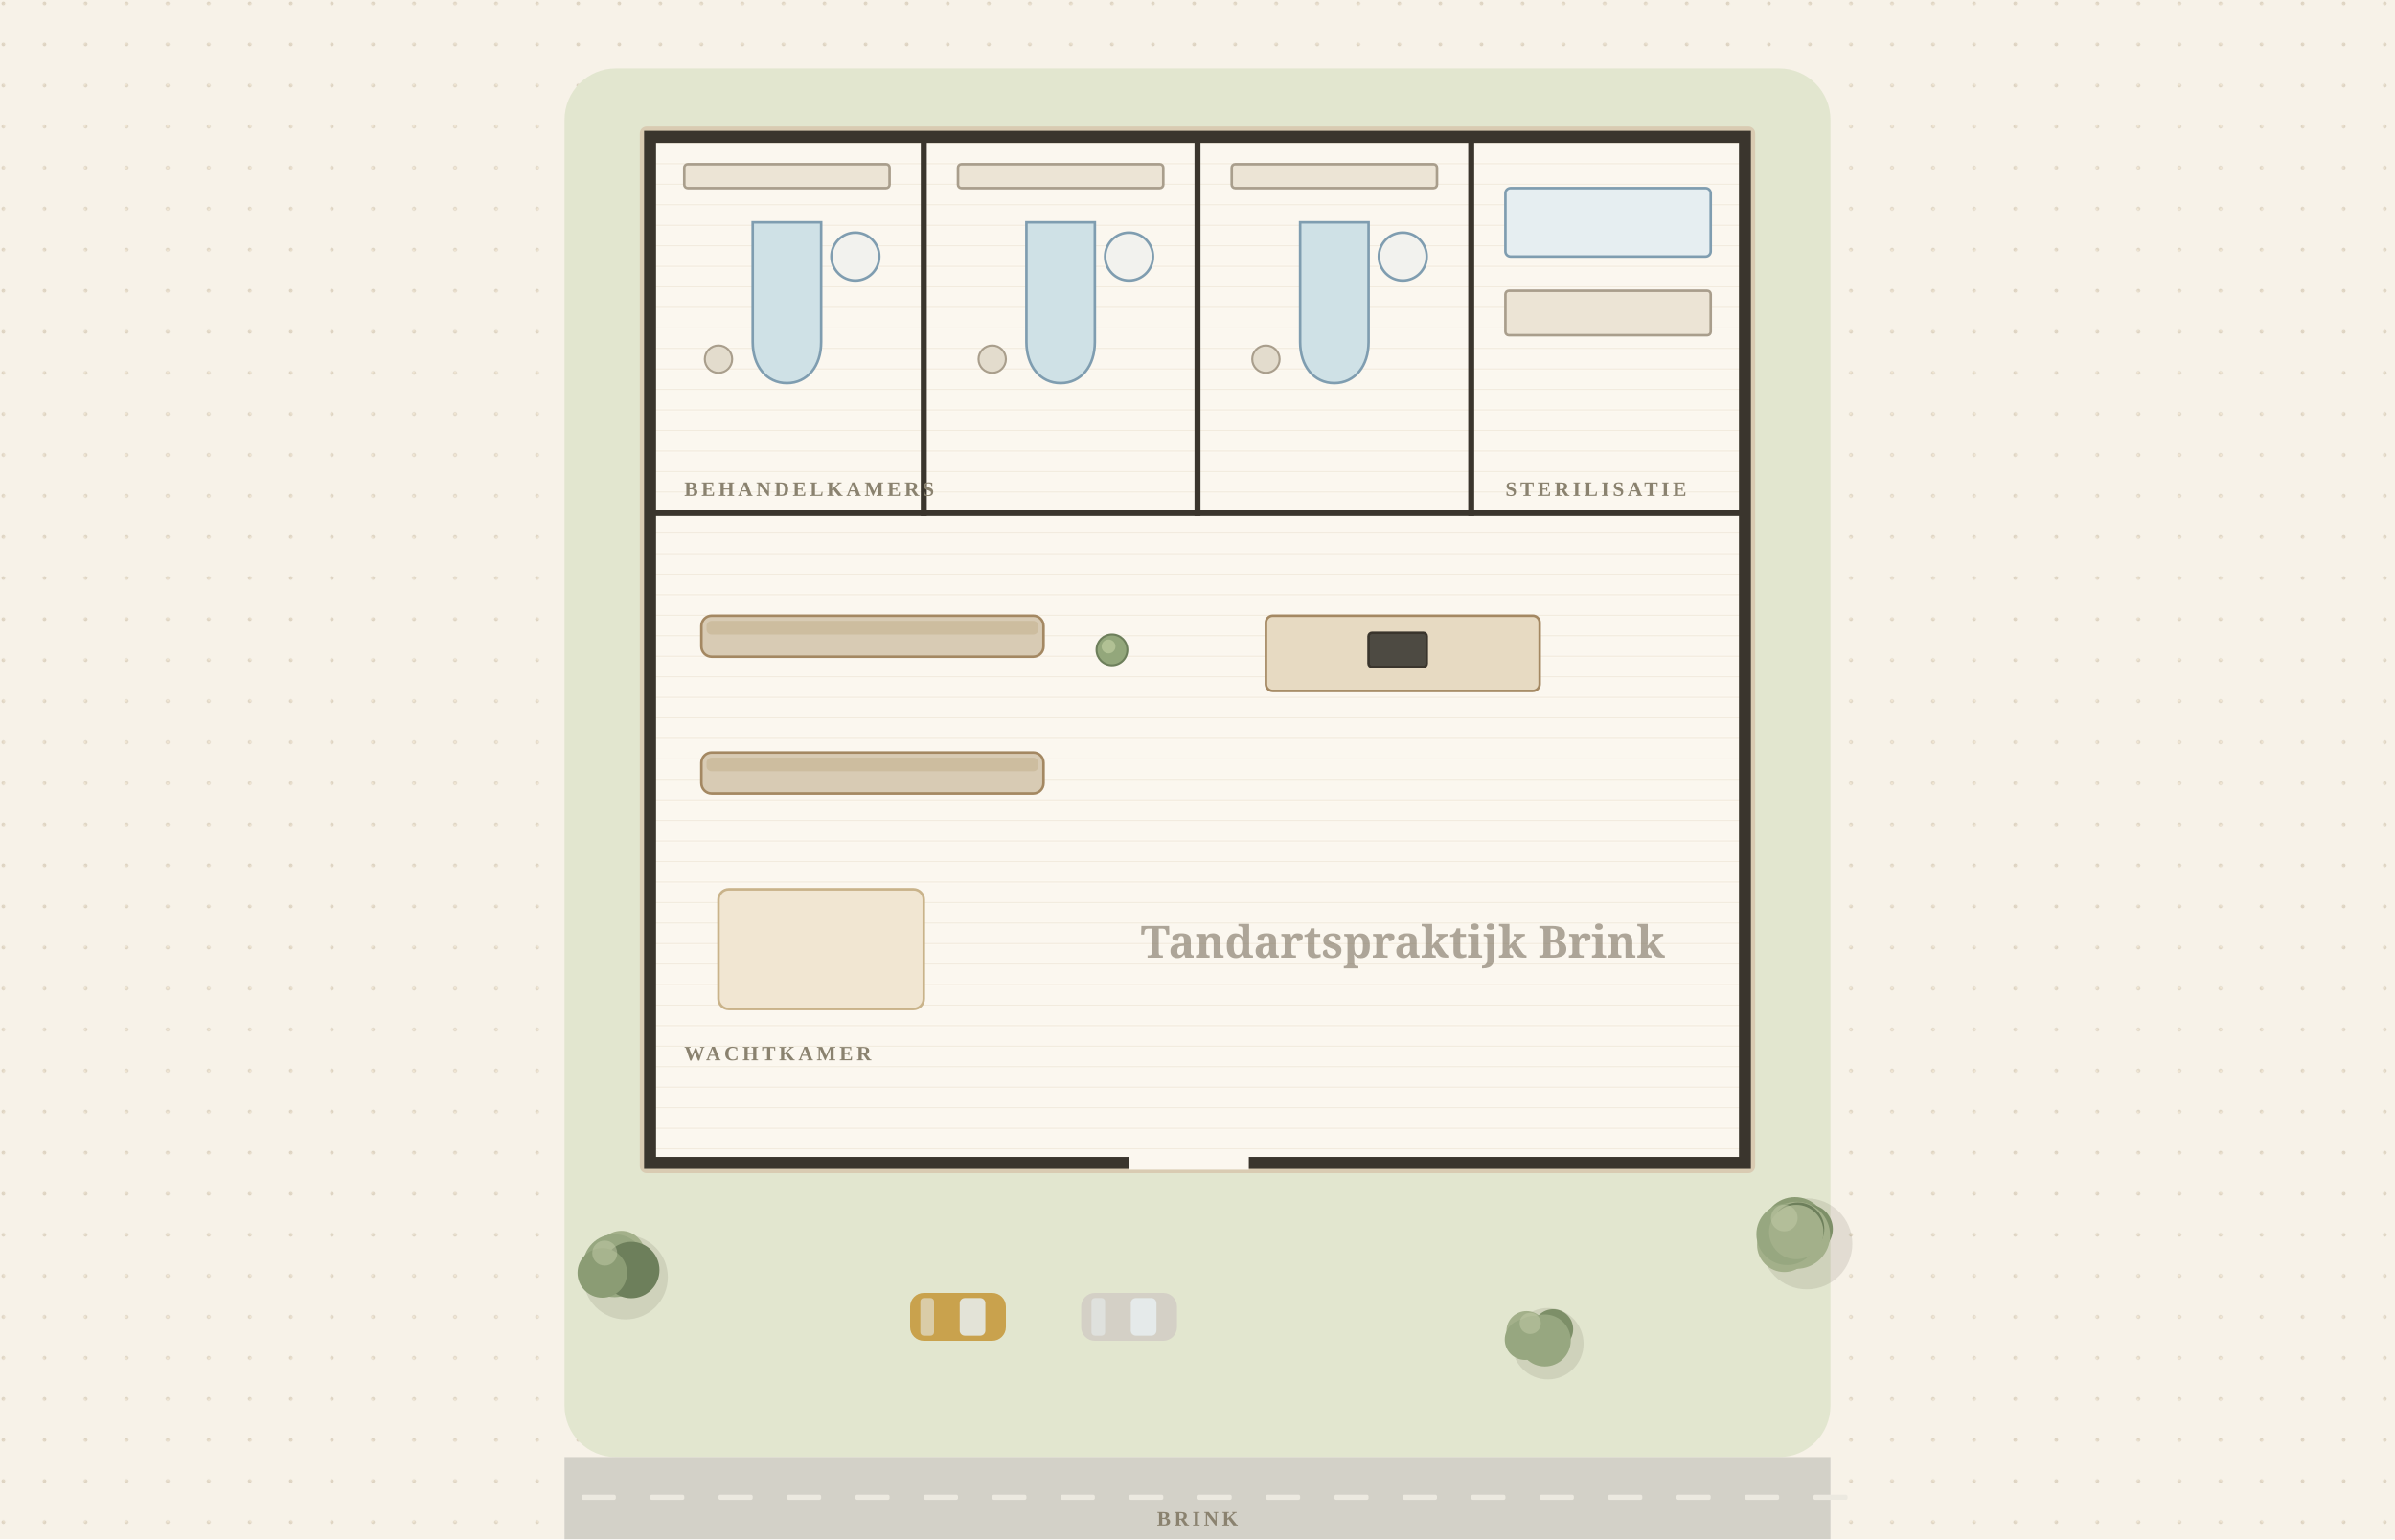
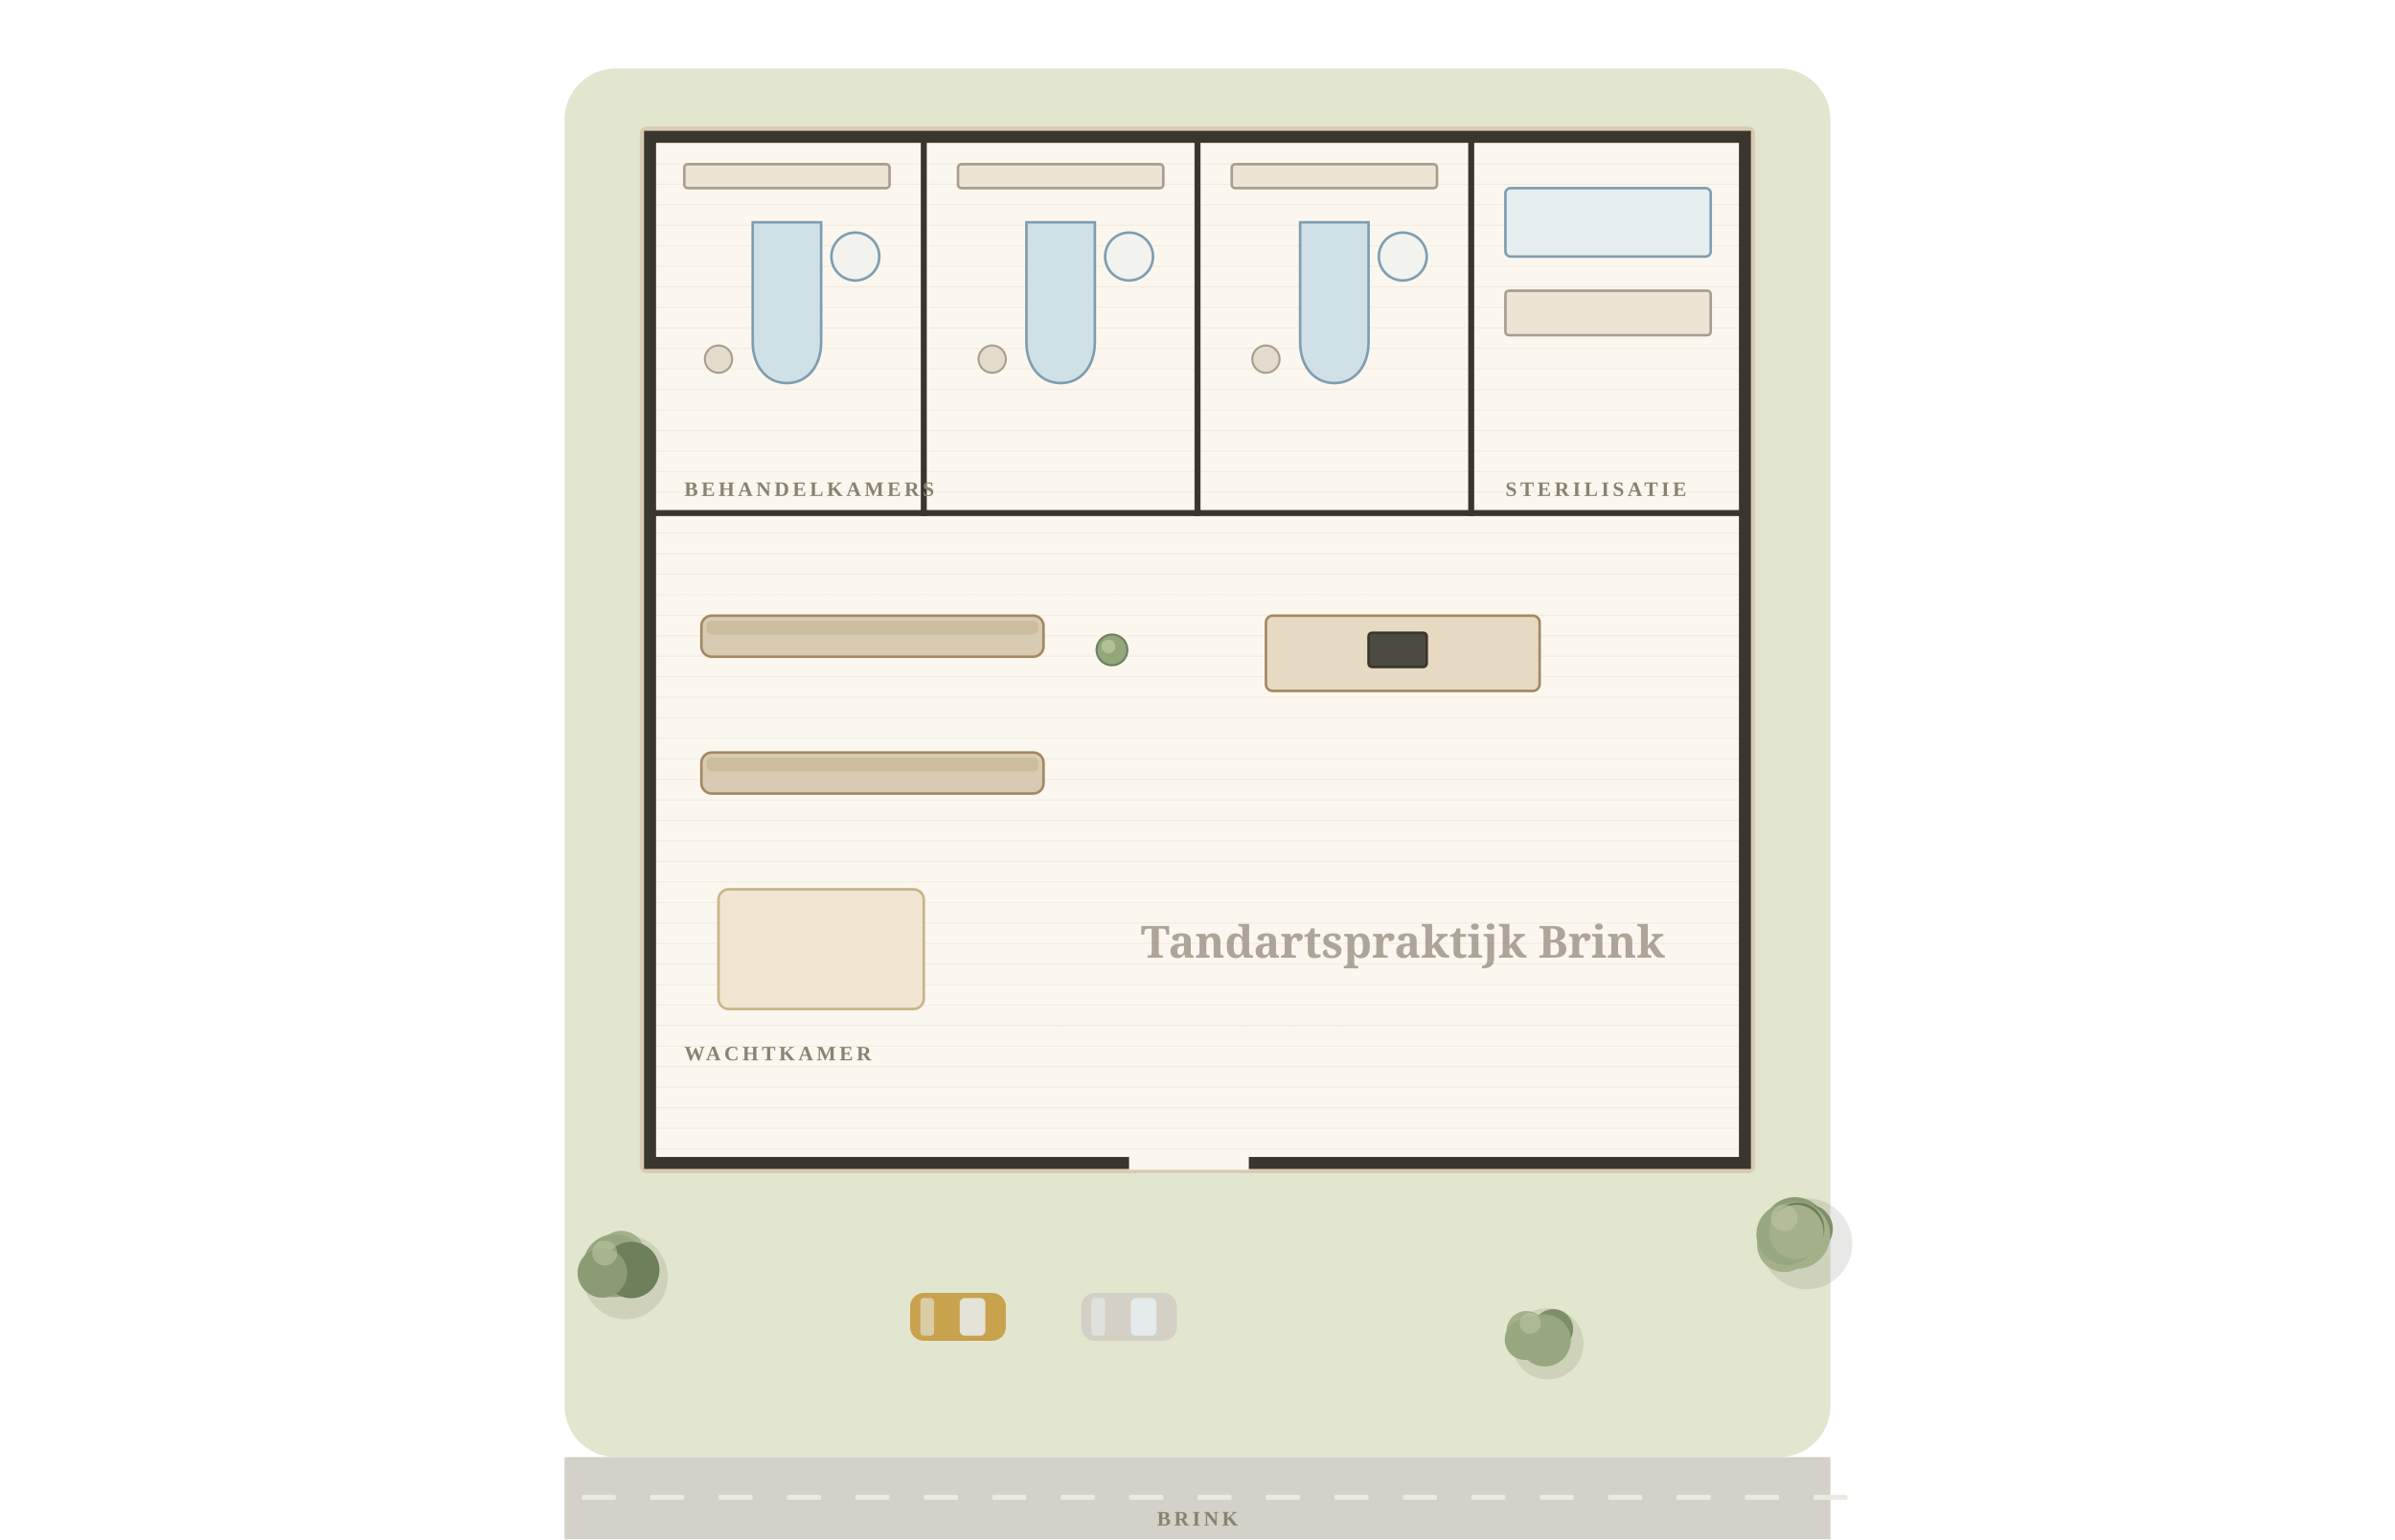
<svg xmlns="http://www.w3.org/2000/svg" viewBox="0 0 1400 900" font-family="Source Sans 3, Arial, sans-serif">
  <defs>
    <pattern id="dots" width="24" height="24" patternUnits="userSpaceOnUse">
      <circle cx="2" cy="2" r="1.1" fill="#ddd3c1" />
    </pattern>
    <pattern id="vloer" width="12" height="12" patternUnits="userSpaceOnUse">
      <rect width="12" height="12" fill="#fbf7ef" />
      <path d="M0 12H12" stroke="#f0e9dc" />
    </pattern>
    <pattern id="hout" width="40" height="10" patternUnits="userSpaceOnUse">
      <rect width="40" height="10" fill="#efe2cc" />
      <path d="M0 10H40M20 0V10" stroke="#e3d3b8" />
    </pattern>
    <pattern id="tegel" width="14" height="14" patternUnits="userSpaceOnUse">
      <rect width="14" height="14" fill="#e8dfd0" />
      <path d="M0 0H14V14" fill="none" stroke="#d8ccb8" />
    </pattern>
    <pattern id="beton" width="40" height="40" patternUnits="userSpaceOnUse">
      <rect width="40" height="40" fill="#e3e0d8" />
      <path d="M0 0H40V40" fill="none" stroke="#d3cfc4" />
    </pattern>
    <pattern id="grind" width="10" height="10" patternUnits="userSpaceOnUse">
      <rect width="10" height="10" fill="#e6dccb" />
      <circle cx="3" cy="3" r="1" fill="#d4c7b0" />
      <circle cx="8" cy="7" r=".9" fill="#d9cdb8" />
    </pattern>
    <pattern id="pannen" width="16" height="12" patternUnits="userSpaceOnUse">
      <rect width="16" height="12" fill="#b9694a" />
      <path d="M0 12a8 6 0 0 1 16 0" fill="#c87a58" />
      <path d="M0 12H16" stroke="#9d5639" stroke-width="1" />
    </pattern>
    <pattern id="gras" width="20" height="20" patternUnits="userSpaceOnUse">
      <rect width="20" height="20" fill="#cdd8ad" />
      <path d="M0 20L20 0" stroke="#c3cfa2" stroke-width="2" />
    </pattern>
    <pattern id="arcering" width="8" height="8" patternUnits="userSpaceOnUse" patternTransform="rotate(45)">
      <rect width="8" height="8" fill="#efe6d6" />
      <path d="M0 0V8" stroke="#d9c7a6" stroke-width="2" />
    </pattern>
    <pattern id="vers" width="10" height="10" patternUnits="userSpaceOnUse" patternTransform="rotate(45)">
      <rect width="10" height="10" fill="#f1ead9" />
      <path d="M0 0V10" stroke="#e2cfa6" stroke-width="3" />
    </pattern>
  </defs>
-   <rect width="1400" height="900" fill="#f7f2e8" />
-   <rect width="1400" height="900" fill="url(#dots)" />
  <rect x="330" y="40" width="740" height="812" rx="30" fill="#e2e6cf" />
  <rect x="330" y="852" width="740" height="48" rx="0" fill="#d3d1c8" />
  <rect x="340" y="874" width="20" height="3" rx="1" fill="#ece9e0" />
  <rect x="380" y="874" width="20" height="3" rx="1" fill="#ece9e0" />
  <rect x="420" y="874" width="20" height="3" rx="1" fill="#ece9e0" />
  <rect x="460" y="874" width="20" height="3" rx="1" fill="#ece9e0" />
  <rect x="500" y="874" width="20" height="3" rx="1" fill="#ece9e0" />
  <rect x="540" y="874" width="20" height="3" rx="1" fill="#ece9e0" />
  <rect x="580" y="874" width="20" height="3" rx="1" fill="#ece9e0" />
  <rect x="620" y="874" width="20" height="3" rx="1" fill="#ece9e0" />
  <rect x="660" y="874" width="20" height="3" rx="1" fill="#ece9e0" />
  <rect x="700" y="874" width="20" height="3" rx="1" fill="#ece9e0" />
  <rect x="740" y="874" width="20" height="3" rx="1" fill="#ece9e0" />
  <rect x="780" y="874" width="20" height="3" rx="1" fill="#ece9e0" />
  <rect x="820" y="874" width="20" height="3" rx="1" fill="#ece9e0" />
  <rect x="860" y="874" width="20" height="3" rx="1" fill="#ece9e0" />
  <rect x="900" y="874" width="20" height="3" rx="1" fill="#ece9e0" />
  <rect x="940" y="874" width="20" height="3" rx="1" fill="#ece9e0" />
  <rect x="980" y="874" width="20" height="3" rx="1" fill="#ece9e0" />
  <rect x="1020" y="874" width="20" height="3" rx="1" fill="#ece9e0" />
  <rect x="1060" y="874" width="20" height="3" rx="1" fill="#ece9e0" />
  <text x="700" y="892" font-size="12" fill="#8a826f" text-anchor="middle" font-weight="600" letter-spacing="2">BRINK</text>
  <rect x="374" y="74" width="652" height="612" rx="4" fill="#d9cbb2" />
  <rect x="380" y="80" width="640" height="600" rx="0" fill="url(#vloer)" />
  <rect x="380" y="80" width="640" height="600" fill="none" stroke="#3a352d" stroke-width="7" />
  <rect x="660" y="676" width="70" height="8" rx="0" fill="#fbf7ef" />
  <path d="M380 300L1020 300" stroke="#3a352d" stroke-width="3.5" stroke-linecap="square" />
  <path d="M540 80L540 300" stroke="#3a352d" stroke-width="3.5" stroke-linecap="square" />
  <path d="M700 80L700 300" stroke="#3a352d" stroke-width="3.5" stroke-linecap="square" />
  <path d="M860 80L860 300" stroke="#3a352d" stroke-width="3.5" stroke-linecap="square" />
  <path d="M440 130h40v70c0 14-8 24-20 24s-20-10-20-24z" fill="#cfe1e6" stroke="#7f9db0" stroke-width="1.5" />
  <circle cx="500" cy="150" r="14" fill="#f2f2ee" stroke="#7f9db0" stroke-width="1.5" />
  <circle cx="420" cy="210" r="8" fill="#e3dccd" stroke="#a99e8c" stroke-width="1.2" />
  <rect x="400" y="96" width="120" height="14" rx="2" fill="#ece4d5" stroke="#a99e8c" stroke-width="1.5" />
  <path d="M600 130h40v70c0 14-8 24-20 24s-20-10-20-24z" fill="#cfe1e6" stroke="#7f9db0" stroke-width="1.5" />
  <circle cx="660" cy="150" r="14" fill="#f2f2ee" stroke="#7f9db0" stroke-width="1.5" />
  <circle cx="580" cy="210" r="8" fill="#e3dccd" stroke="#a99e8c" stroke-width="1.2" />
  <rect x="560" y="96" width="120" height="14" rx="2" fill="#ece4d5" stroke="#a99e8c" stroke-width="1.5" />
  <path d="M760 130h40v70c0 14-8 24-20 24s-20-10-20-24z" fill="#cfe1e6" stroke="#7f9db0" stroke-width="1.5" />
  <circle cx="820" cy="150" r="14" fill="#f2f2ee" stroke="#7f9db0" stroke-width="1.5" />
  <circle cx="740" cy="210" r="8" fill="#e3dccd" stroke="#a99e8c" stroke-width="1.2" />
  <rect x="720" y="96" width="120" height="14" rx="2" fill="#ece4d5" stroke="#a99e8c" stroke-width="1.5" />
  <text x="400" y="290" font-size="12" fill="#8a826f" text-anchor="start" font-weight="600" letter-spacing="2">BEHANDELKAMERS</text>
  <rect x="880" y="110" width="120" height="40" rx="3" fill="#e6eef1" stroke="#7f9db0" stroke-width="1.5" />
  <rect x="880" y="170" width="120" height="26" rx="2" fill="#ece4d5" stroke="#a99e8c" stroke-width="1.5" />
  <text x="880" y="290" font-size="12" fill="#8a826f" text-anchor="start" font-weight="600" letter-spacing="2">STERILISATIE</text>
  <rect x="740" y="360" width="160" height="44" rx="4" fill="#e7dac2" stroke="#a48862" stroke-width="1.5" />
  <rect x="800" y="370" width="34" height="20" rx="2" fill="#4d4a42" stroke="#3a352d" stroke-width="1.5" />
  <rect x="410" y="360" width="200" height="24" rx="6" fill="#d8cbb4" stroke="#a48862" stroke-width="1.5" />
  <rect x="413" y="363" width="194" height="8" rx="3" fill="#cdbd9f" stroke="none" stroke-width="0" />
  <rect x="410" y="440" width="200" height="24" rx="6" fill="#d8cbb4" stroke="#a48862" stroke-width="1.5" />
  <rect x="413" y="443" width="194" height="8" rx="3" fill="#cdbd9f" stroke="none" stroke-width="0" />
  <circle cx="650" cy="380" r="9" fill="#93a77b" stroke="#6d7f5b" stroke-width="1.2" />
  <circle cx="648" cy="378" r="4.05" fill="#b1c194" stroke="none" stroke-width="0" />
  <rect x="420" y="520" width="120" height="70" rx="6" fill="#f1e6d2" stroke="#c9b38a" stroke-width="1.5" />
  <text x="400" y="620" font-size="12" fill="#8a826f" text-anchor="start" font-weight="600" letter-spacing="2">WACHTKAMER</text>
  <text x="820" y="560" text-anchor="middle" font-family="Cormorant Garamond, Georgia, serif" font-size="26" font-weight="600" fill="#6d6250" opacity=".55">Tandartspraktijk Brink</text>
  <circle cx="365.7" cy="746.8" r="24.7" fill="#33301f" opacity=".11" />
  <circle cx="354.3" cy="742.7" r="14.2" fill="#6d7f5b" />
  <circle cx="363.2" cy="733.6" r="13.9" fill="#a3b08a" />
  <circle cx="359.2" cy="740.1" r="18.4" fill="#97a780" />
  <circle cx="369.0" cy="742.6" r="16.5" fill="#6d7f5b" />
  <circle cx="352.1" cy="744.3" r="14.5" fill="#8b9c74" />
  <circle cx="353.5" cy="732.7" r="7.3" fill="#c3cca8" opacity=".5" />
  <circle cx="1056.2" cy="727.3" r="26.6" fill="#33301f" opacity=".11" />
  <circle cx="1049.2" cy="718.7" r="18.7" fill="#8b9c74" />
  <circle cx="1057.1" cy="718.6" r="14.3" fill="#7d8f68" />
  <circle cx="1050.2" cy="722.3" r="19.6" fill="#a3b08a" />
  <circle cx="1043.0" cy="727.9" r="15.9" fill="#a3b08a" />
  <circle cx="1044.7" cy="721.7" r="18.0" fill="#97a780" />
  <circle cx="1051.0" cy="718.5" r="15.4" fill="#6d7f5b" />
  <circle cx="1050.0" cy="720.4" r="15.9" fill="#a3b08a" />
  <circle cx="1043.0" cy="712.2" r="7.8" fill="#c3cca8" opacity=".5" />
  <circle cx="904.8" cy="785.7" r="20.9" fill="#33301f" opacity=".11" />
  <circle cx="892.3" cy="778.3" r="11.7" fill="#a3b08a" />
  <circle cx="907.9" cy="777.2" r="11.7" fill="#7d8f68" />
  <circle cx="891.5" cy="783.3" r="11.9" fill="#97a780" />
  <circle cx="896.5" cy="781.6" r="12.2" fill="#97a780" />
  <circle cx="903.0" cy="783.8" r="15.2" fill="#97a780" />
  <circle cx="894.5" cy="773.8" r="6.2" fill="#c3cca8" opacity=".5" />
  <g transform="translate(560 770) rotate(90)">
    <rect x="-14.0" y="-28.0" width="28" height="56" rx="8" fill="#c9a24d" />
    <rect x="-11.0" y="-16.0" width="22" height="15" rx="3" fill="#e7eef0" opacity=".85" />
    <rect x="-11.0" y="14.0" width="22" height="8" rx="2" fill="#e7eef0" opacity=".55" />
  </g>
  <g transform="translate(660 770) rotate(90)">
    <rect x="-14.0" y="-28.0" width="28" height="56" rx="8" fill="#d4d0c6" />
    <rect x="-11.0" y="-16.0" width="22" height="15" rx="3" fill="#e7eef0" opacity=".85" />
    <rect x="-11.0" y="14.0" width="22" height="8" rx="2" fill="#e7eef0" opacity=".55" />
  </g>
</svg>
